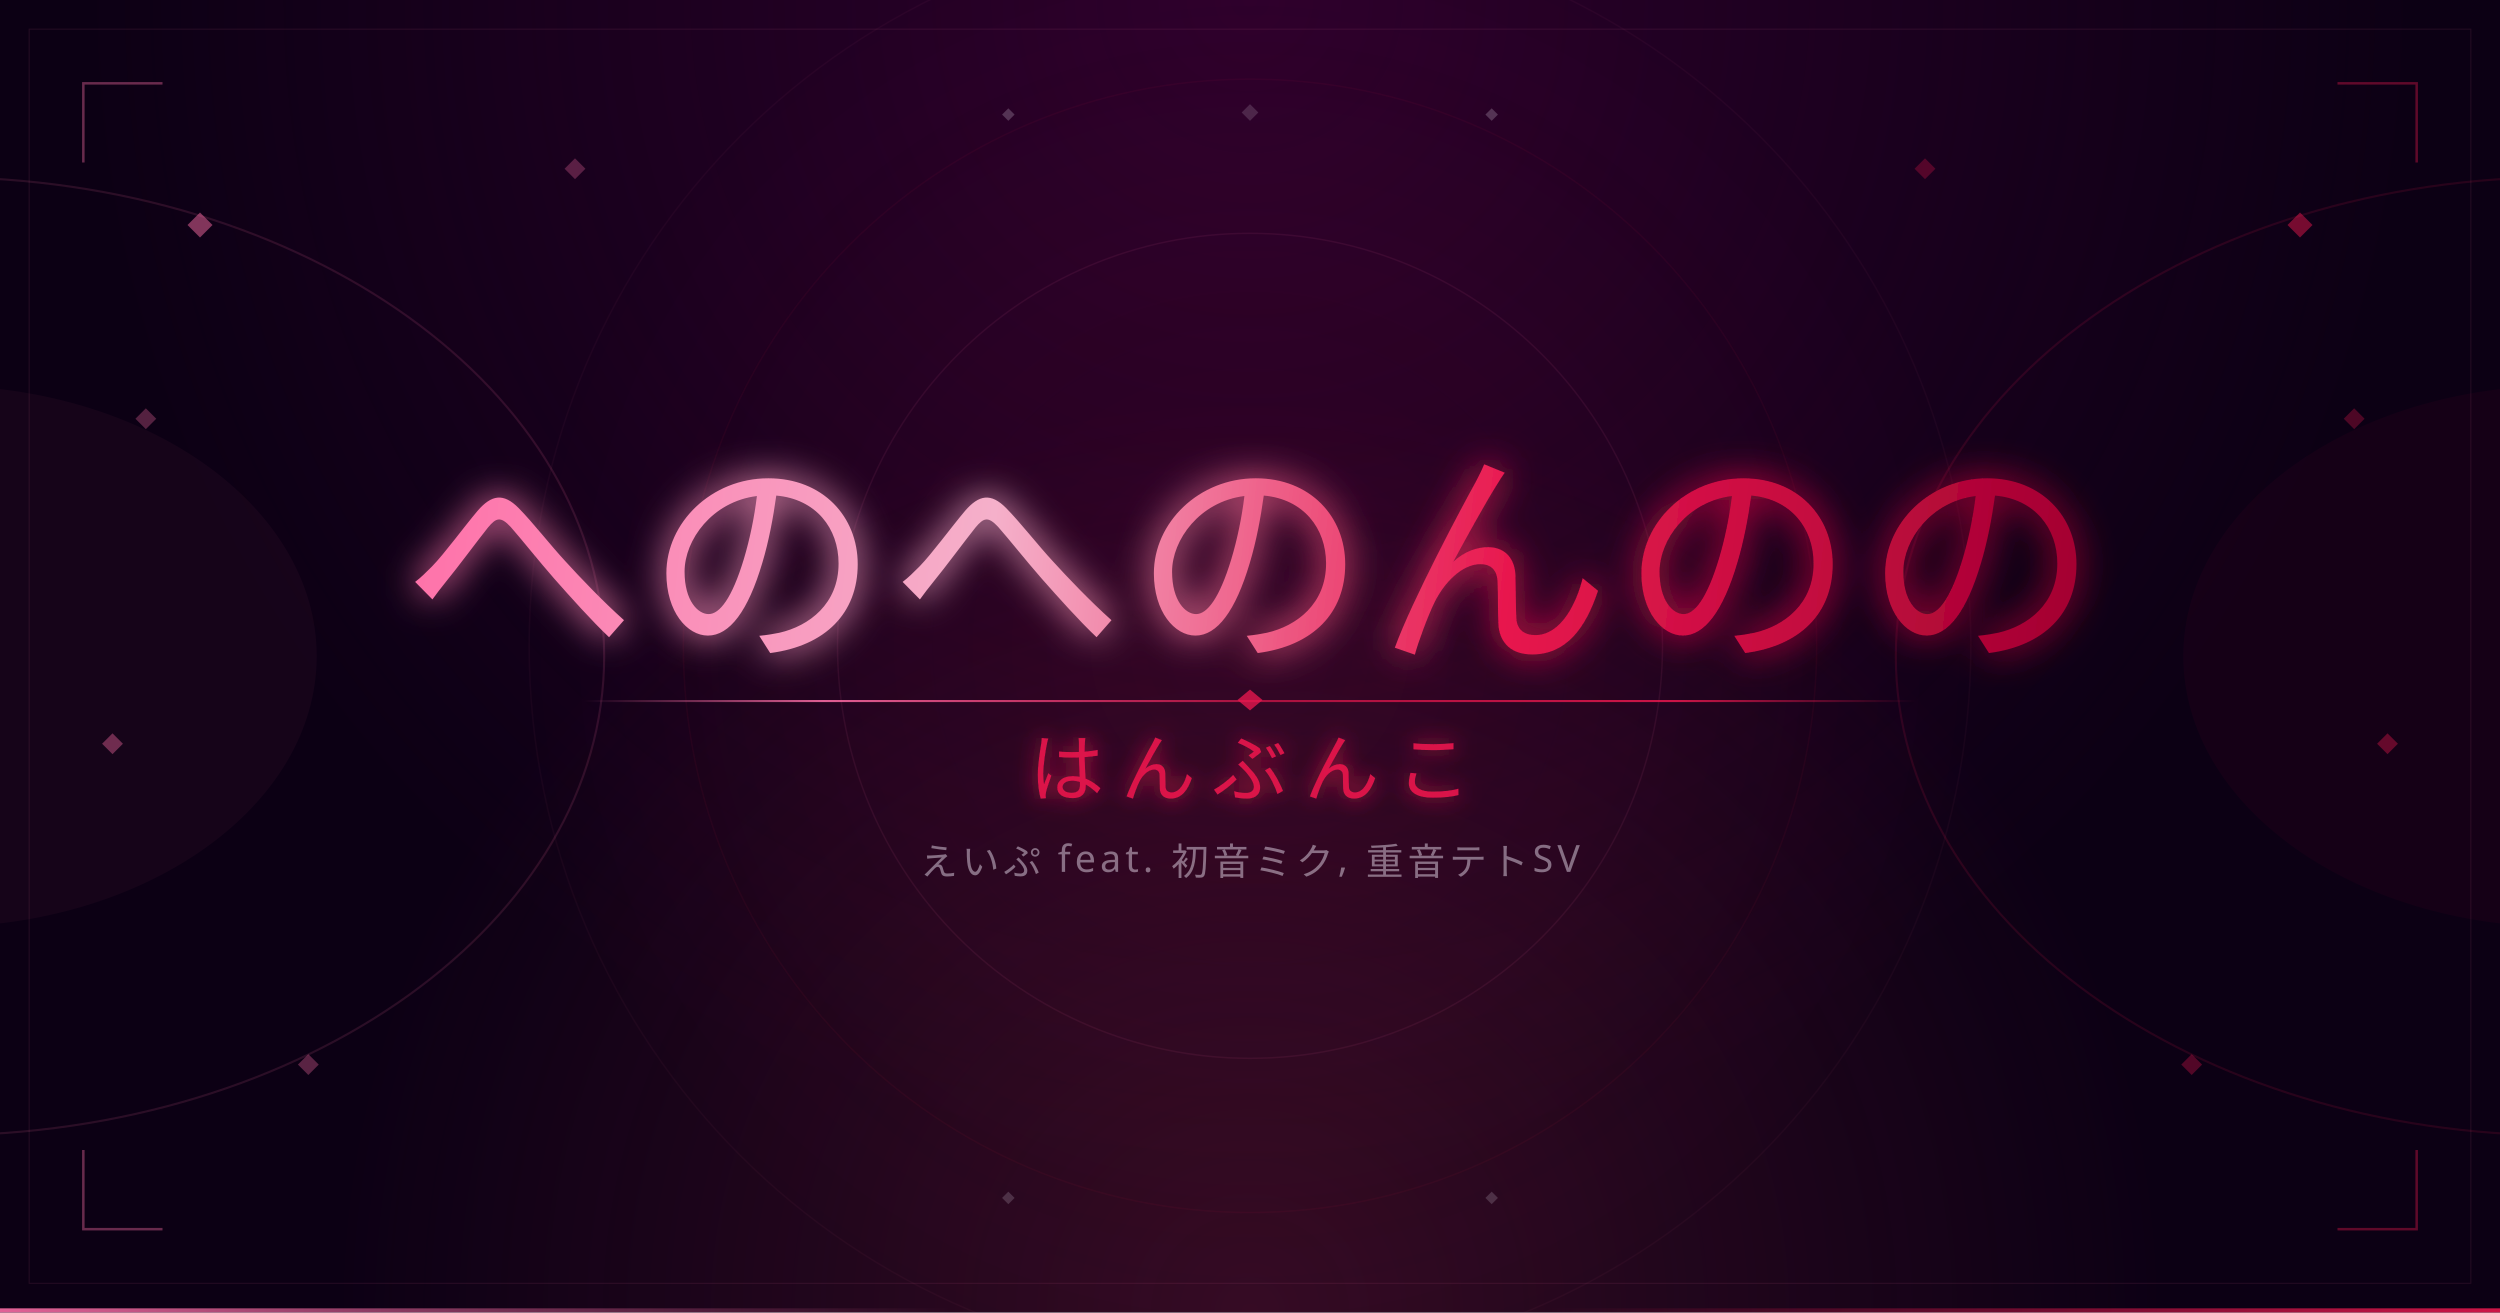
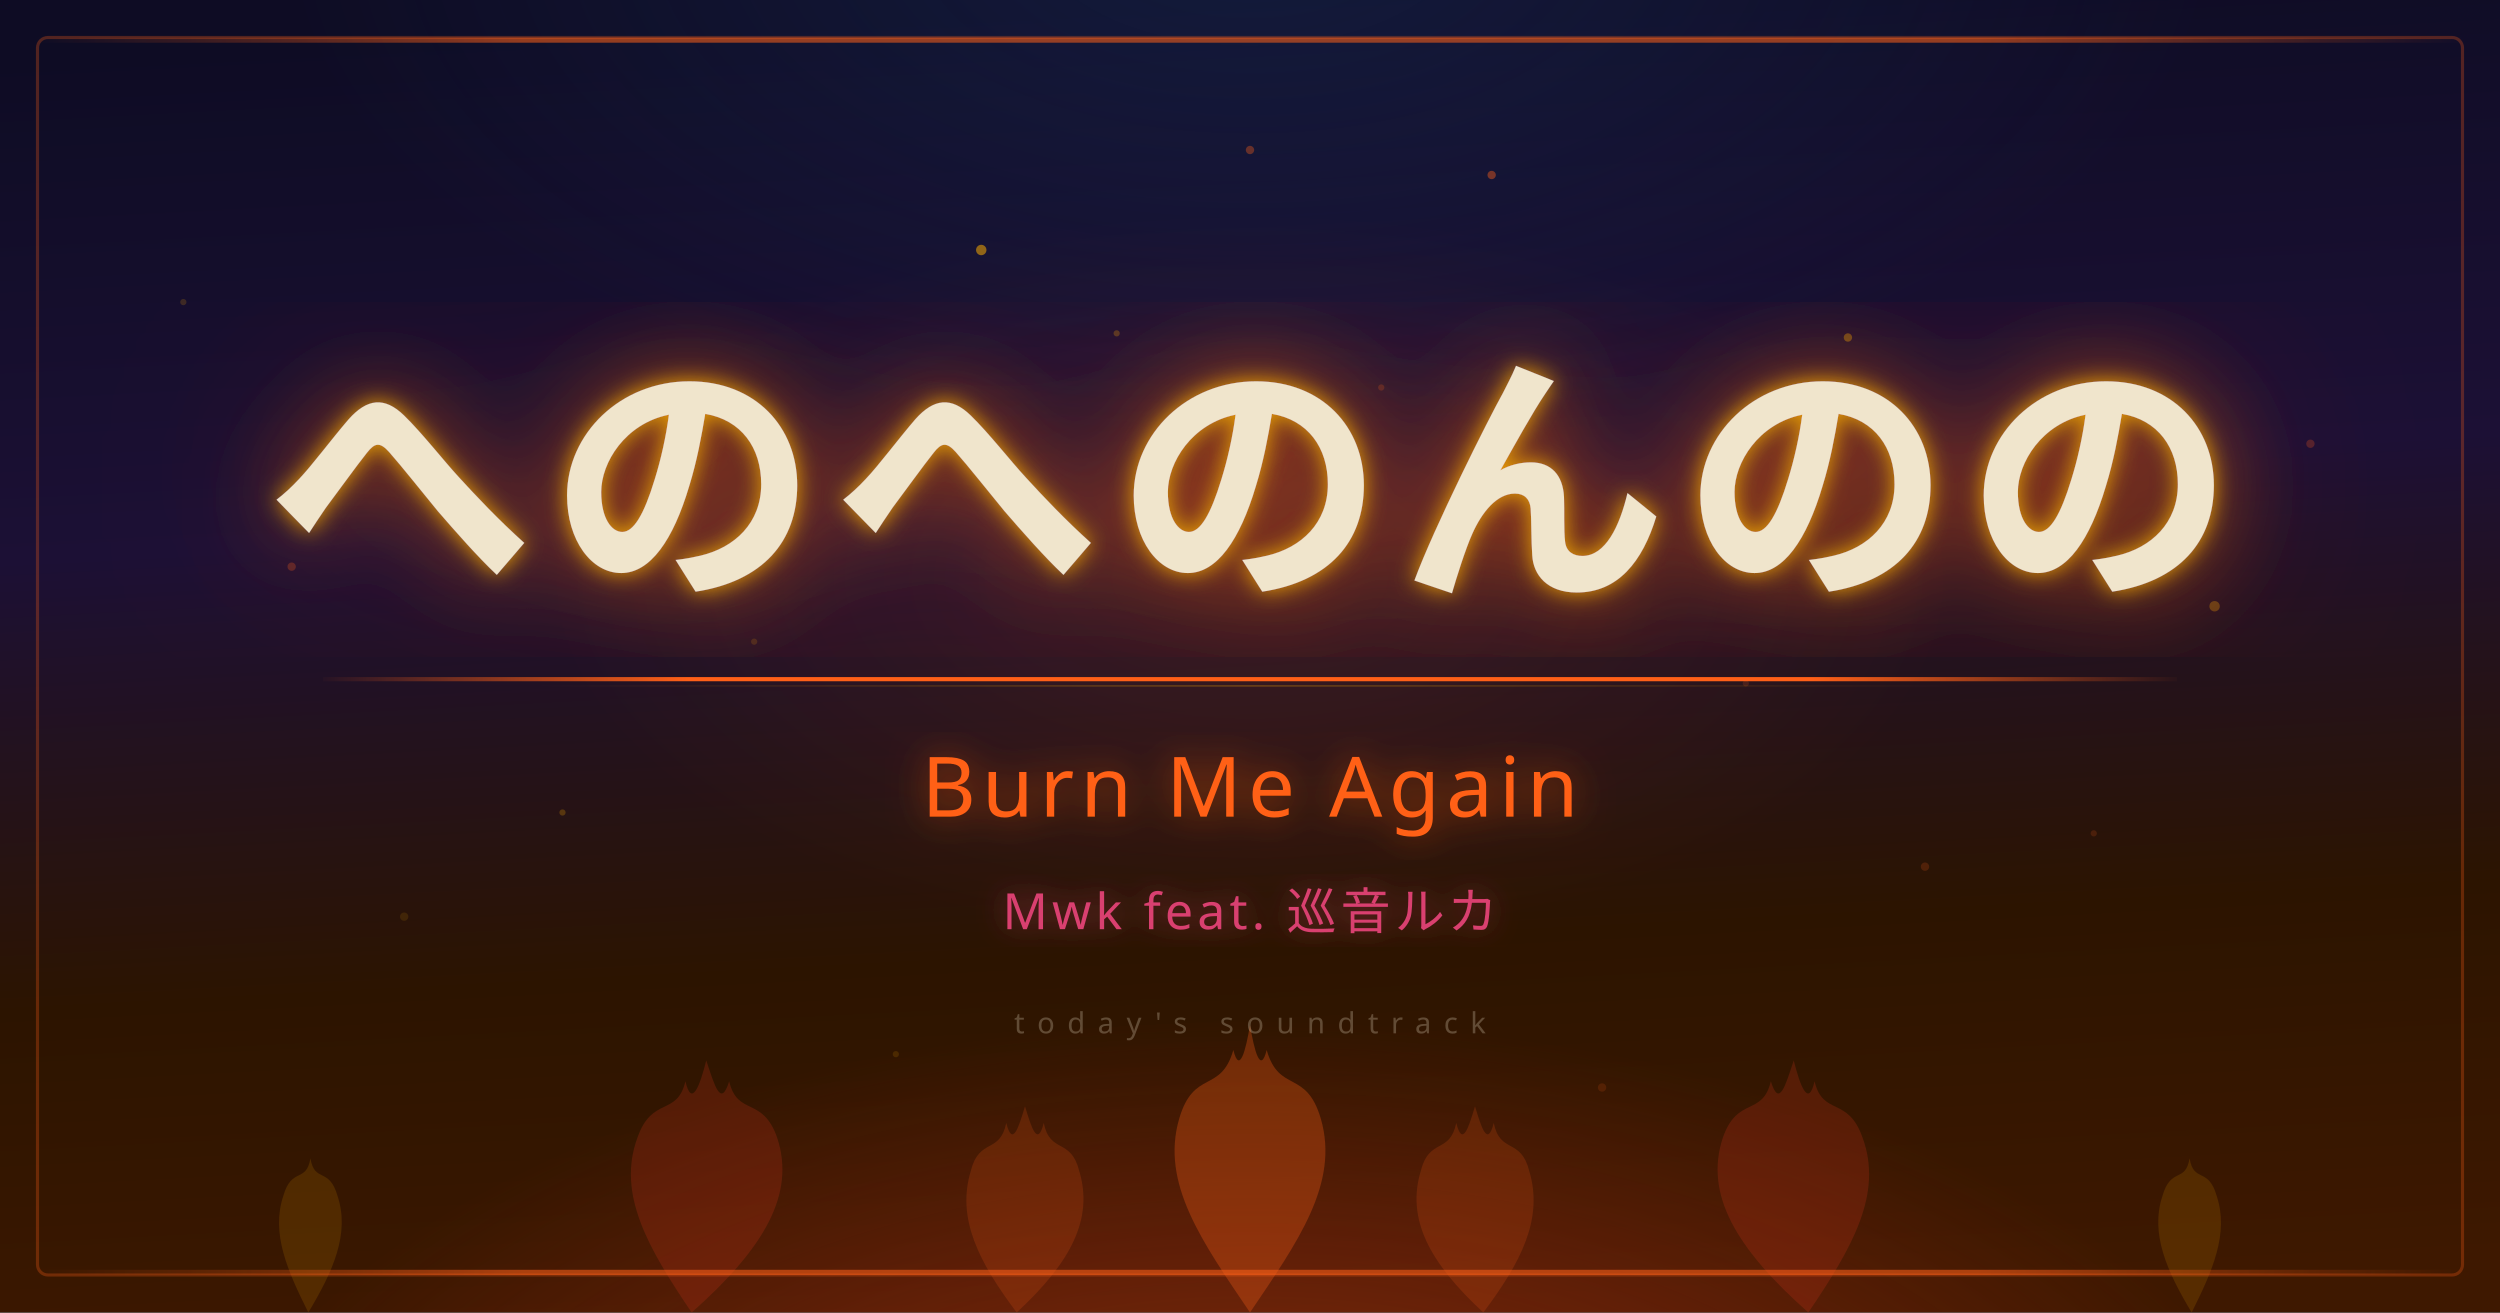
<svg xmlns="http://www.w3.org/2000/svg" width="1200" height="630" viewBox="0 0 1200 630">
  <defs>
-     <radialGradient id="rg1" gradientUnits="userSpaceOnUse" cx="600" cy="0" r="560">
-       <stop offset="0%" stop-color="#3a0034" stop-opacity="0.72" />
-       <stop offset="100%" stop-color="#3a0034" stop-opacity="0" />
+     <linearGradient id="g-bg" x1="0.45" y1="0" x2="0.55" y2="1">
+       <stop offset="0%" stop-color="#0e0c24" />
+       <stop offset="38%" stop-color="#1c1035" />
+       <stop offset="72%" stop-color="#2c1400" />
+       <stop offset="100%" stop-color="#3e1800" />
+     </linearGradient>
+     <radialGradient id="g-fire" cx="50%" cy="120%" r="65%">
+       <stop offset="0%" stop-color="#ff6018" stop-opacity="0.44" />
+       <stop offset="38%" stop-color="#e03820" stop-opacity="0.22" />
+       <stop offset="65%" stop-color="#e03820" stop-opacity="0" />
    </radialGradient>
-     <radialGradient id="rg2" gradientUnits="userSpaceOnUse" cx="600" cy="630" r="440">
-       <stop offset="0%" stop-color="#6b1a38" stop-opacity="0.42" />
-       <stop offset="100%" stop-color="#6b1a38" stop-opacity="0" />
+     <radialGradient id="g-sky" cx="50%" cy="-5%" r="62%">
+       <stop offset="0%" stop-color="#1e3a6e" stop-opacity="0.32" />
+       <stop offset="62%" stop-color="#1e3a6e" stop-opacity="0" />
    </radialGradient>
-     <radialGradient id="rg3" gradientUnits="userSpaceOnUse" cx="600" cy="310" r="350">
-       <stop offset="0%" stop-color="#e8184e" stop-opacity="0.08" />
-       <stop offset="100%" stop-color="#e8184e" stop-opacity="0" />
+     <radialGradient id="g-warm" cx="50%" cy="44%" r="28%">
+       <stop offset="0%" stop-color="#ff6018" stop-opacity="0.11" />
+       <stop offset="100%" stop-color="#ff6018" stop-opacity="0" />
    </radialGradient>
-     <linearGradient id="ltitle" gradientUnits="userSpaceOnUse" x1="190" y1="222" x2="1010" y2="312">
-       <stop offset="0%" stop-color="#ff6fa8" />
-       <stop offset="35%" stop-color="#f5b0ca" />
-       <stop offset="65%" stop-color="#e8184e" />
-       <stop offset="100%" stop-color="#a00030" />
+     <linearGradient id="g-div" x1="0" y1="0" x2="1" y2="0">
+       <stop offset="0%" stop-color="#ff6018" stop-opacity="0" />
+       <stop offset="20%" stop-color="#ff6018" />
+       <stop offset="80%" stop-color="#ff6018" />
+       <stop offset="100%" stop-color="#ff6018" stop-opacity="0" />
    </linearGradient>
-     <linearGradient id="lsep" gradientUnits="userSpaceOnUse" x1="280" y1="336" x2="920" y2="336">
-       <stop offset="0%" stop-color="#ff6fa8" stop-opacity="0" />
-       <stop offset="18%" stop-color="#ff6fa8" stop-opacity="0.85" />
-       <stop offset="50%" stop-color="#e8184e" stop-opacity="0.65" />
-       <stop offset="82%" stop-color="#e8184e" stop-opacity="0.85" />
-       <stop offset="100%" stop-color="#e8184e" stop-opacity="0" />
+     <linearGradient id="g-gold" x1="0" y1="0" x2="1" y2="0">
+       <stop offset="0%" stop-color="#f5a800" stop-opacity="0" />
+       <stop offset="50%" stop-color="#f5a800" stop-opacity="0.44" />
+       <stop offset="100%" stop-color="#f5a800" stop-opacity="0" />
    </linearGradient>
-     <linearGradient id="lbtm" gradientUnits="userSpaceOnUse" x1="0" y1="0" x2="1200" y2="0">
-       <stop offset="0%" stop-color="#ff6fa8" stop-opacity="0.88" />
-       <stop offset="38%" stop-color="#ff6fa8" stop-opacity="0" />
-       <stop offset="62%" stop-color="#e8184e" stop-opacity="0" />
-       <stop offset="100%" stop-color="#e8184e" stop-opacity="0.88" />
-     </linearGradient>
-     <filter id="ftitle" x="-12%" y="-30%" width="124%" height="160%">
-       <feGaussianBlur in="SourceGraphic" stdDeviation="9" result="b" />
+     <filter id="f-hero" x="-28%" y="-28%" width="156%" height="156%">
+       <feGaussianBlur in="SourceAlpha" stdDeviation="5" result="b1" />
+       <feFlood flood-color="#f5a800" flood-opacity="0.92" result="c1" />
+       <feComposite in="c1" in2="b1" operator="in" result="s1" />
+       <feGaussianBlur in="SourceAlpha" stdDeviation="22" result="b2" />
+       <feFlood flood-color="#ff6018" flood-opacity="0.72" result="c2" />
+       <feComposite in="c2" in2="b2" operator="in" result="s2" />
+       <feGaussianBlur in="SourceAlpha" stdDeviation="50" result="b3" />
+       <feFlood flood-color="#e03820" flood-opacity="0.40" result="c3" />
+       <feComposite in="c3" in2="b3" operator="in" result="s3" />
      <feMerge>
-         <feMergeNode in="b" />
+         <feMergeNode in="s3" />
+         <feMergeNode in="s2" />
+         <feMergeNode in="s1" />
        <feMergeNode in="SourceGraphic" />
      </feMerge>
    </filter>
-     <filter id="fsub" x="-22%" y="-45%" width="144%" height="190%">
-       <feGaussianBlur in="SourceGraphic" stdDeviation="5" result="b" />
+     <filter id="f-accent" x="-18%" y="-28%" width="136%" height="156%">
+       <feGaussianBlur in="SourceAlpha" stdDeviation="9" result="b" />
+       <feFlood flood-color="#ff6018" flood-opacity="0.58" result="c" />
+       <feComposite in="c" in2="b" operator="in" result="s" />
      <feMerge>
-         <feMergeNode in="b" />
+         <feMergeNode in="s" />
+         <feMergeNode in="SourceGraphic" />
+       </feMerge>
+     </filter>
+     <filter id="f-pink" x="-18%" y="-28%" width="136%" height="156%">
+       <feGaussianBlur in="SourceAlpha" stdDeviation="7" result="b" />
+       <feFlood flood-color="#d94070" flood-opacity="0.50" result="c" />
+       <feComposite in="c" in2="b" operator="in" result="s" />
+       <feMerge>
+         <feMergeNode in="s" />
        <feMergeNode in="SourceGraphic" />
      </feMerge>
    </filter>
  </defs>
-   <rect width="1200" height="630" fill="#0c0014" />
-   <rect width="1200" height="630" fill="url(#rg1)" />
-   <rect width="1200" height="630" fill="url(#rg2)" />
-   <rect width="1200" height="630" fill="url(#rg3)" />
-   <ellipse cx="-30" cy="315" rx="320" ry="230" fill="none" stroke="#ff6fa8" stroke-width="1" stroke-opacity="0.13" />
-   <ellipse cx="-30" cy="315" rx="182" ry="130" fill="#ff6fa8" fill-opacity="0.04" />
-   <ellipse cx="1230" cy="315" rx="320" ry="230" fill="none" stroke="#e8184e" stroke-width="1" stroke-opacity="0.13" />
-   <ellipse cx="1230" cy="315" rx="182" ry="130" fill="#e8184e" fill-opacity="0.04" />
-   <circle cx="600" cy="310" r="198" fill="none" stroke="#ff6fa8" stroke-width="0.7" stroke-opacity="0.08" />
-   <circle cx="600" cy="310" r="272" fill="none" stroke="#e8184e" stroke-width="0.7" stroke-opacity="0.06" />
-   <circle cx="600" cy="310" r="346" fill="none" stroke="#ff6fa8" stroke-width="0.7" stroke-opacity="0.04" />
-   <path d="M40,78 L40,40 L78,40" stroke="#ff6fa8" stroke-width="1.2" stroke-opacity="0.38" fill="none" />
-   <path d="M1160,78 L1160,40 L1122,40" stroke="#e8184e" stroke-width="1.2" stroke-opacity="0.38" fill="none" />
-   <path d="M40,552 L40,590 L78,590" stroke="#ff6fa8" stroke-width="1.2" stroke-opacity="0.38" fill="none" />
-   <path d="M1160,552 L1160,590 L1122,590" stroke="#e8184e" stroke-width="1.2" stroke-opacity="0.38" fill="none" />
-   <polygon points="96,102 102,108 96,114 90,108" fill="#ff6fa8" fill-opacity="0.48" />
-   <polygon points="54,352 59,357 54,362 49,357" fill="#ff6fa8" fill-opacity="0.38" />
-   <polygon points="148,506 153,511 148,516 143,511" fill="#ff6fa8" fill-opacity="0.32" />
-   <polygon points="276,76 281,81 276,86 271,81" fill="#ff6fa8" fill-opacity="0.28" />
-   <polygon points="70,196 75,201 70,206 65,201" fill="#ff6fa8" fill-opacity="0.30" />
-   <polygon points="1104,102 1110,108 1104,114 1098,108" fill="#e8184e" fill-opacity="0.48" />
-   <polygon points="1146,352 1151,357 1146,362 1141,357" fill="#e8184e" fill-opacity="0.38" />
-   <polygon points="1052,506 1057,511 1052,516 1047,511" fill="#e8184e" fill-opacity="0.32" />
-   <polygon points="924,76 929,81 924,86 919,81" fill="#e8184e" fill-opacity="0.28" />
-   <polygon points="1130,196 1135,201 1130,206 1125,201" fill="#e8184e" fill-opacity="0.30" />
-   <polygon points="484,52 487,55 484,58 481,55" fill="#f2e8f9" fill-opacity="0.22" />
-   <polygon points="716,52 719,55 716,58 713,55" fill="#f2e8f9" fill-opacity="0.22" />
-   <polygon points="600,50 604,54 600,58 596,54" fill="#f2e8f9" fill-opacity="0.16" />
-   <polygon points="484,572 487,575 484,578 481,575" fill="#f2e8f9" fill-opacity="0.18" />
-   <polygon points="716,572 719,575 716,578 713,575" fill="#f2e8f9" fill-opacity="0.18" />
-   <text x="600" y="310" text-anchor="middle" font-family="serif" font-size="112" font-weight="normal" letter-spacing="5" fill="url(#ltitle)" filter="url(#ftitle)">へのへのんのの</text>
-   <rect x="280" y="336" width="640" height="1" fill="url(#lsep)" />
-   <polygon points="600,331 606,336 600,341 594,336" fill="#e8184e" fill-opacity="0.78" />
-   <text x="600" y="382" text-anchor="middle" font-family="serif" font-size="36" letter-spacing="8" fill="#e8184e" fill-opacity="0.9" filter="url(#fsub)">はんぶんこ</text>
-   <text x="600" y="420" text-anchor="middle" font-family="sans-serif" font-size="18" letter-spacing="2" fill="#f2e8f9" fill-opacity="0.46">えいぷ feat. 初音ミク, 重音テトSV</text>
-   <rect x="14" y="14" width="1172" height="602" fill="none" stroke="#ff6fa8" stroke-width="0.5" stroke-opacity="0.10" />
-   <rect x="0" y="628" width="1200" height="2" fill="url(#lbtm)" />
+   <rect width="1200" height="630" fill="#0b091a" />
+   <rect width="1200" height="630" fill="url(#g-bg)" />
+   <rect width="1200" height="630" fill="url(#g-fire)" />
+   <rect width="1200" height="630" fill="url(#g-sky)" />
+   <rect width="1200" height="630" fill="url(#g-warm)" />
+   <path d="M148,630 C138,610 130,592 136,574 C140,560 147,568 149,556 C151,568 158,560 162,574 C168,592 160,610 148,630Z" fill="#f5a800" opacity="0.14" />
+   <path d="M332,630 C311,599 296,573 306,546 C313,526 325,536 329,519 C332,532 336,521 339,509 C343,521 346,532 350,519 C354,536 366,526 373,546 C382,573 367,599 332,630Z" fill="#e03820" opacity="0.20" />
+   <path d="M488,630 C470,606 459,585 466,562 C470,546 480,554 483,539 C486,551 489,541 492,531 C495,541 498,551 501,539 C504,554 514,546 518,562 C525,585 514,606 488,630Z" fill="#ff6018" opacity="0.17" />
+   <path d="M600,630 C577,596 557,568 566,537 C573,513 586,525 592,504 C595,516 598,504 600,492 C602,504 605,516 608,504 C614,525 627,513 634,537 C643,568 623,596 600,630Z" fill="#ff6018" opacity="0.30" />
+   <path d="M712,630 C730,606 741,585 734,562 C730,546 720,554 717,539 C714,551 711,541 708,531 C705,541 702,551 699,539 C696,554 686,546 682,562 C675,585 686,606 712,630Z" fill="#ff6018" opacity="0.17" />
+   <path d="M868,630 C889,599 904,573 894,546 C887,526 875,536 871,519 C868,532 864,521 861,509 C857,521 854,532 850,519 C846,536 834,526 827,546 C818,573 833,599 868,630Z" fill="#e03820" opacity="0.20" />
+   <path d="M1052,630 C1062,610 1070,592 1064,574 C1060,560 1053,568 1051,556 C1049,568 1042,560 1038,574 C1032,592 1040,610 1052,630Z" fill="#f5a800" opacity="0.14" />
+   <circle cx="471" cy="120" r="2.5" fill="#f5a800" opacity="0.55" />
+   <circle cx="716" cy="84" r="2" fill="#ff6018" opacity="0.42" />
+   <circle cx="305" cy="196" r="3" fill="#f5a800" opacity="0.30" />
+   <circle cx="887" cy="162" r="2" fill="#f5a800" opacity="0.36" />
+   <circle cx="140" cy="272" r="2" fill="#ff6018" opacity="0.26" />
+   <circle cx="1063" cy="291" r="2.5" fill="#f5a800" opacity="0.30" />
+   <circle cx="924" cy="416" r="2" fill="#ff6018" opacity="0.18" />
+   <circle cx="270" cy="390" r="1.5" fill="#f5a800" opacity="0.24" />
+   <circle cx="600" cy="72" r="2" fill="#ff6018" opacity="0.35" />
+   <circle cx="88" cy="145" r="1.5" fill="#f5a800" opacity="0.18" />
+   <circle cx="1109" cy="213" r="2" fill="#ff6018" opacity="0.24" />
+   <circle cx="430" cy="506" r="1.5" fill="#f5a800" opacity="0.14" />
+   <circle cx="769" cy="522" r="2" fill="#ff6018" opacity="0.14" />
+   <circle cx="536" cy="160" r="1.5" fill="#f5a800" opacity="0.26" />
+   <circle cx="663" cy="186" r="1.5" fill="#ff6018" opacity="0.20" />
+   <circle cx="362" cy="308" r="1.5" fill="#f5a800" opacity="0.16" />
+   <circle cx="838" cy="328" r="1.5" fill="#ff6018" opacity="0.16" />
+   <circle cx="194" cy="440" r="2" fill="#f5a800" opacity="0.12" />
+   <circle cx="1005" cy="400" r="1.5" fill="#ff6018" opacity="0.16" />
+   <rect x="18" y="18" width="1164" height="594" rx="5" ry="5" fill="none" stroke="#ff6018" stroke-width="1.5" stroke-opacity="0.28" />
+   <rect x="18" y="18" width="1164" height="2.5" fill="url(#g-div)" opacity="0.55" />
+   <rect x="18" y="609.5" width="1164" height="2.5" fill="url(#g-div)" opacity="0.55" />
+   <text x="600" y="278" text-anchor="middle" font-family="sans-serif" font-weight="900" font-size="128" fill="#f0e5cc" letter-spacing="8" filter="url(#f-hero)">へのへのんのの</text>
+   <rect x="155" y="325" width="890" height="2" fill="url(#g-div)" />
+   <rect x="255" y="329" width="690" height="0.5" fill="url(#g-gold)" />
+   <text x="600" y="392" text-anchor="middle" font-family="sans-serif" font-size="40" fill="#ff6018" letter-spacing="3" filter="url(#f-accent)">Burn Me Again</text>
+   <text x="600" y="446" text-anchor="middle" font-family="sans-serif" font-size="24" fill="#d94070" letter-spacing="2" filter="url(#f-pink)">Mwk feat. 巡音ルカ</text>
+   <text x="600" y="496" text-anchor="middle" font-family="sans-serif" font-size="14" fill="#f0e5cc" opacity="0.26" letter-spacing="6">today's soundtrack</text>
</svg>
